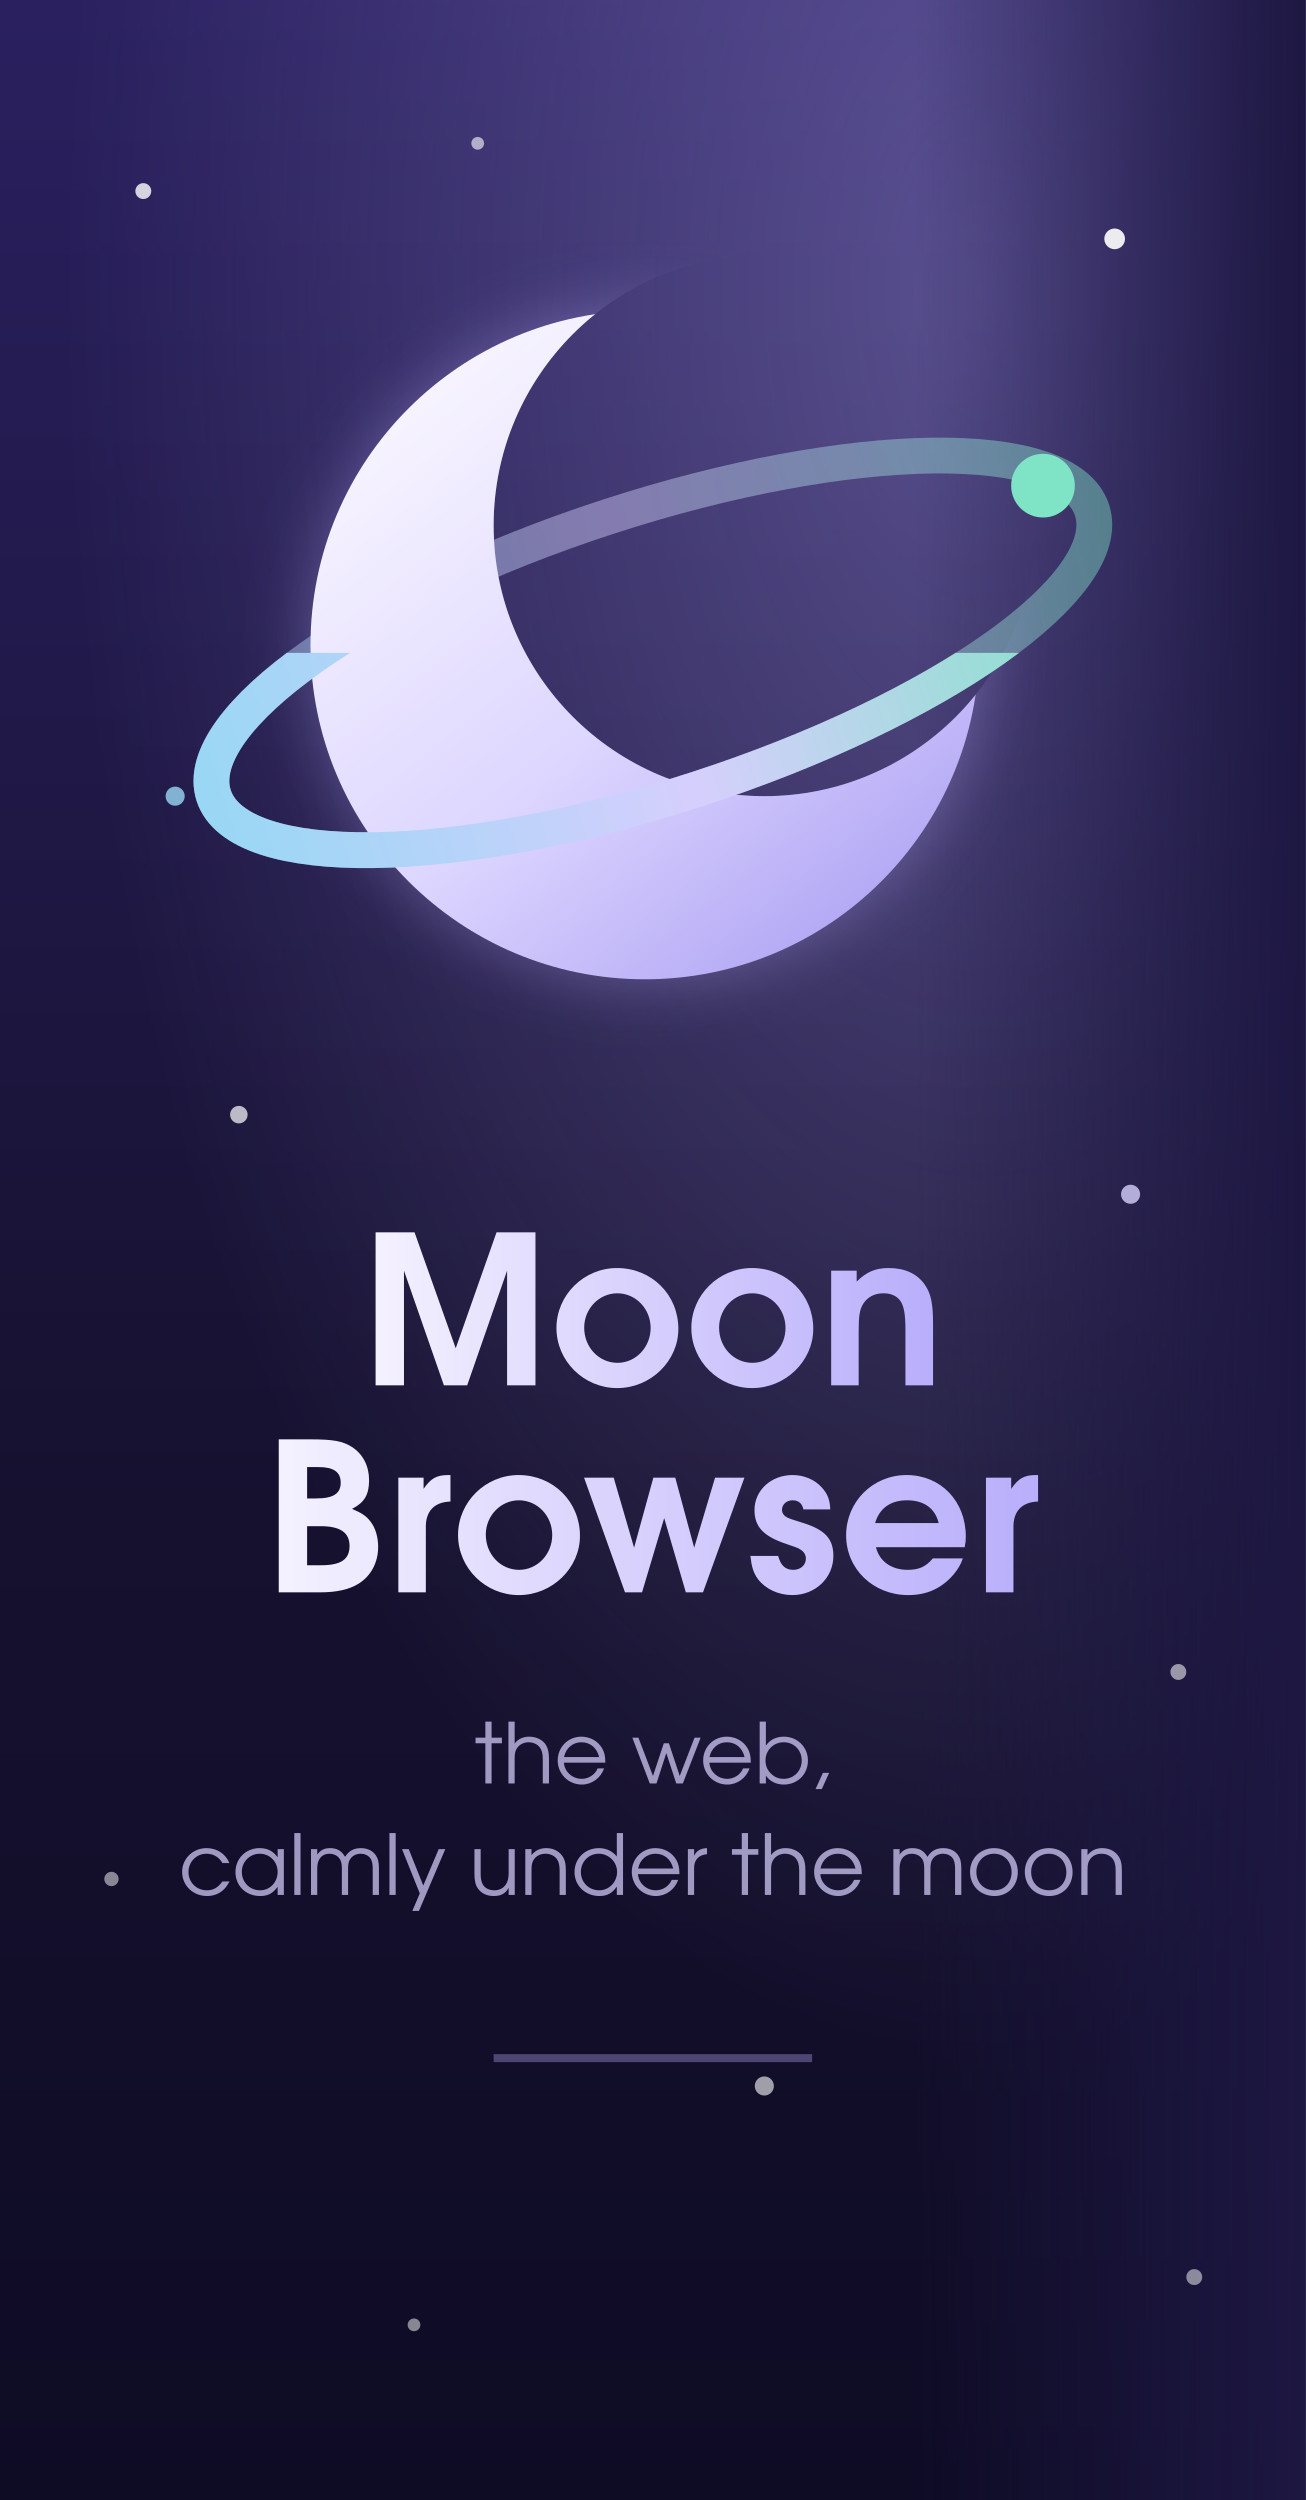
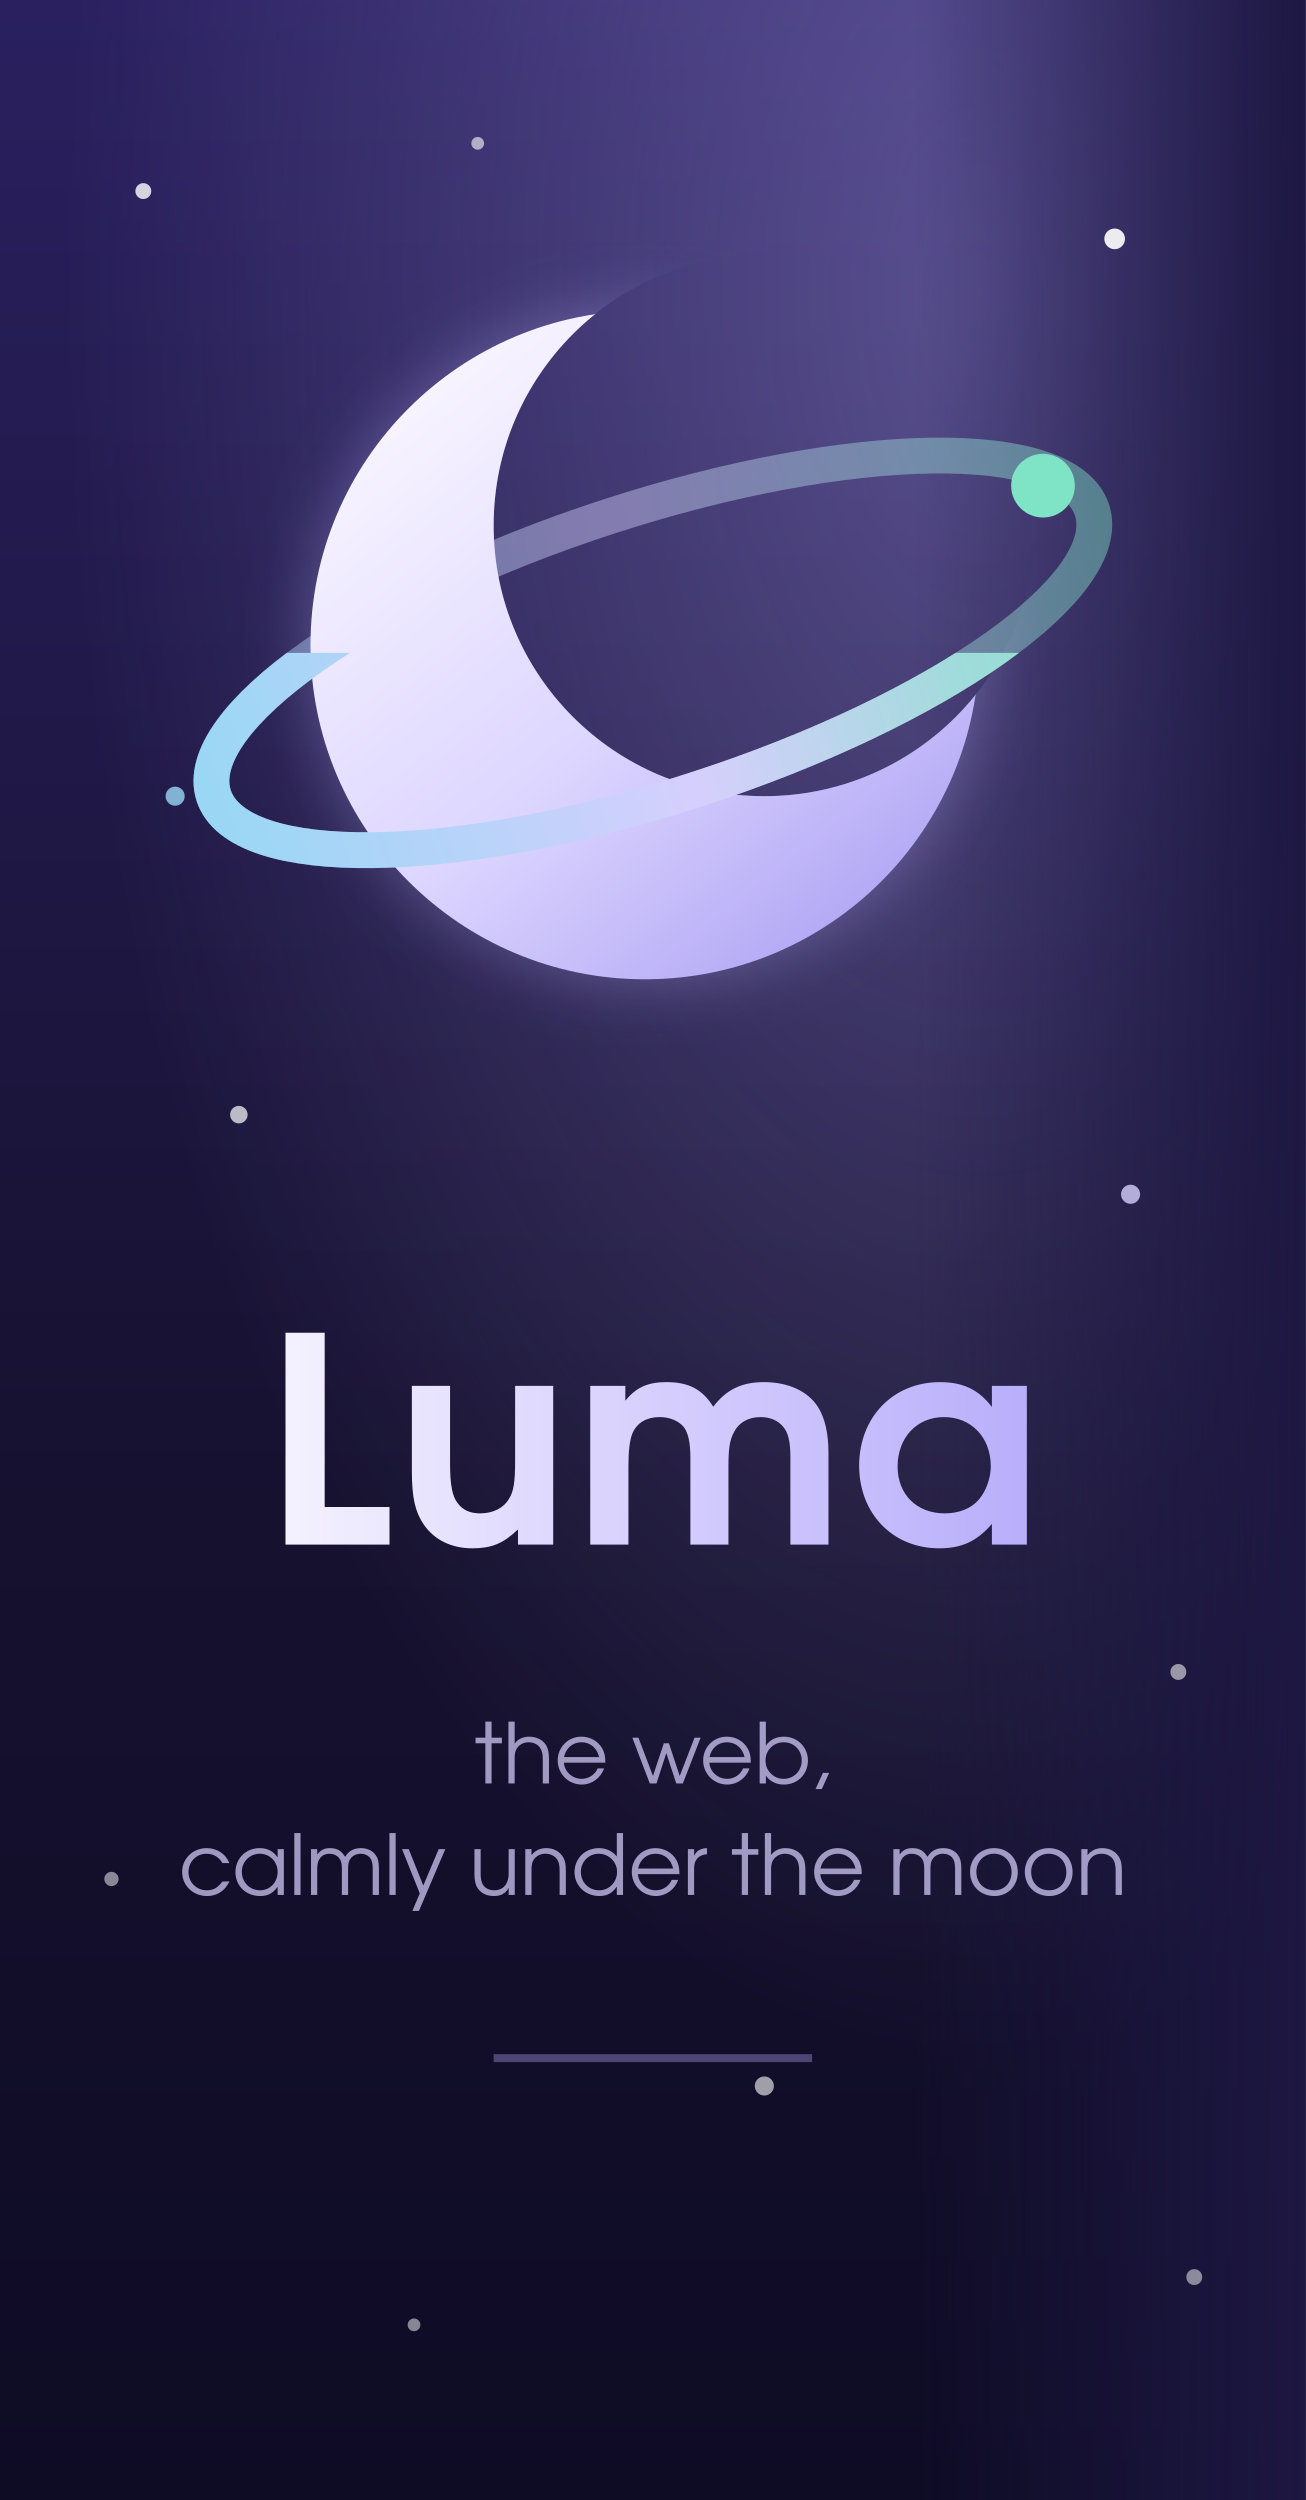
<svg xmlns="http://www.w3.org/2000/svg" width="164" height="314" viewBox="0 0 164 314">
  <defs>
    <linearGradient id="bg" x1="0" y1="0" x2="0" y2="1">
      <stop offset="0" stop-color="#2a2060" />
      <stop offset="0.6" stop-color="#16112f" />
      <stop offset="1" stop-color="#0e0b25" />
    </linearGradient>
    <linearGradient id="edge" x1="0" y1="0" x2="1" y2="0">
      <stop offset="0.7" stop-color="#1d1742" stop-opacity="0" />
      <stop offset="1" stop-color="#1d1742" />
    </linearGradient>
    <radialGradient id="glow" cx="0.75" cy="0.12" r="0.7">
      <stop offset="0" stop-color="#b9aefb" stop-opacity="0.35" />
      <stop offset="1" stop-color="#b9aefb" stop-opacity="0" />
    </radialGradient>
    <linearGradient id="moon" x1="0.1" y1="0" x2="0.9" y2="1">
      <stop offset="0" stop-color="#fdfbff" />
      <stop offset="0.55" stop-color="#ddd6ff" />
      <stop offset="1" stop-color="#a89cf2" />
    </linearGradient>
    <linearGradient id="orbit" x1="0" y1="0" x2="1" y2="0">
      <stop offset="0" stop-color="#9ad7f5" />
      <stop offset="0.5" stop-color="#d6cffd" />
      <stop offset="1" stop-color="#7fe3c6" />
    </linearGradient>
    <linearGradient id="word" x1="0" y1="0" x2="1" y2="0">
      <stop offset="0" stop-color="#f4f1ff" />
      <stop offset="0.5" stop-color="#d6cffd" />
      <stop offset="1" stop-color="#b9aefb" />
    </linearGradient>
    <mask id="crescent">
      <rect width="164" height="314" fill="#fff" />
      <circle cx="96" cy="66" r="34" fill="#000" />
    </mask>
    <clipPath id="front">
      <rect x="0" y="82" width="164" height="80" />
    </clipPath>
    <filter id="blur" x="-30%" y="-30%" width="160%" height="160%">
      <feGaussianBlur stdDeviation="4" />
    </filter>
  </defs>
  <rect width="164" height="314" fill="url(#bg)" />
  <rect width="164" height="314" fill="url(#glow)" />
  <rect width="164" height="314" fill="url(#edge)" />
  <g fill="#fff">
    <circle cx="18" cy="24" r="1" opacity="0.8" />
    <circle cx="140" cy="30" r="1.3" opacity="0.9" />
    <circle cx="30" cy="140" r="1.1" opacity="0.7" />
    <circle cx="148" cy="210" r="1" opacity="0.55" />
    <circle cx="14" cy="236" r="0.9" opacity="0.5" />
    <circle cx="96" cy="262" r="1.2" opacity="0.6" />
    <circle cx="52" cy="292" r="0.8" opacity="0.5" />
    <circle cx="60" cy="18" r="0.8" opacity="0.6" />
    <circle cx="150" cy="286" r="1" opacity="0.5" />
  </g>
  <circle cx="22" cy="100" r="1.2" fill="#9ad7f5" opacity="0.8" />
  <circle cx="142" cy="150" r="1.2" fill="#d6cffd" opacity="0.8" />
  <ellipse cx="82" cy="82" rx="58" ry="18" transform="rotate(-18 82 82)" fill="none" stroke="url(#orbit)" stroke-width="4.5" stroke-opacity="0.45" />
  <circle cx="81" cy="81" r="42" fill="#b9aefb" opacity="0.35" filter="url(#blur)" mask="url(#crescent)" />
  <circle cx="81" cy="81" r="42" fill="url(#moon)" mask="url(#crescent)" />
  <g clip-path="url(#front)">
    <ellipse cx="82" cy="82" rx="58" ry="18" transform="rotate(-18 82 82)" fill="none" stroke="url(#orbit)" stroke-width="4.5" stroke-linecap="round" />
  </g>
  <circle cx="131" cy="61" r="4" fill="#7fe3c6" />
-   <text x="82" y="174" text-anchor="middle" font-family="URW Gothic" font-weight="600" font-size="26" letter-spacing="0.3" fill="url(#word)">Moon</text>
-   <text x="82" y="200" text-anchor="middle" font-family="URW Gothic" font-weight="600" font-size="26" letter-spacing="0.3" fill="url(#word)">Browser</text>
+   <text x="82" y="194" text-anchor="middle" font-family="URW Gothic" font-weight="600" font-size="36" letter-spacing="0.8" fill="url(#word)">Luma</text>
  <text x="82" y="224" text-anchor="middle" font-family="URW Gothic" font-size="10.5" fill="#d6cffd" fill-opacity="0.72">the web,</text>
  <text x="82" y="238" text-anchor="middle" font-family="URW Gothic" font-size="10.5" fill="#d6cffd" fill-opacity="0.72">calmly under the moon</text>
  <rect x="62" y="258" width="40" height="1" fill="#b9aefb" opacity="0.35" />
</svg>
